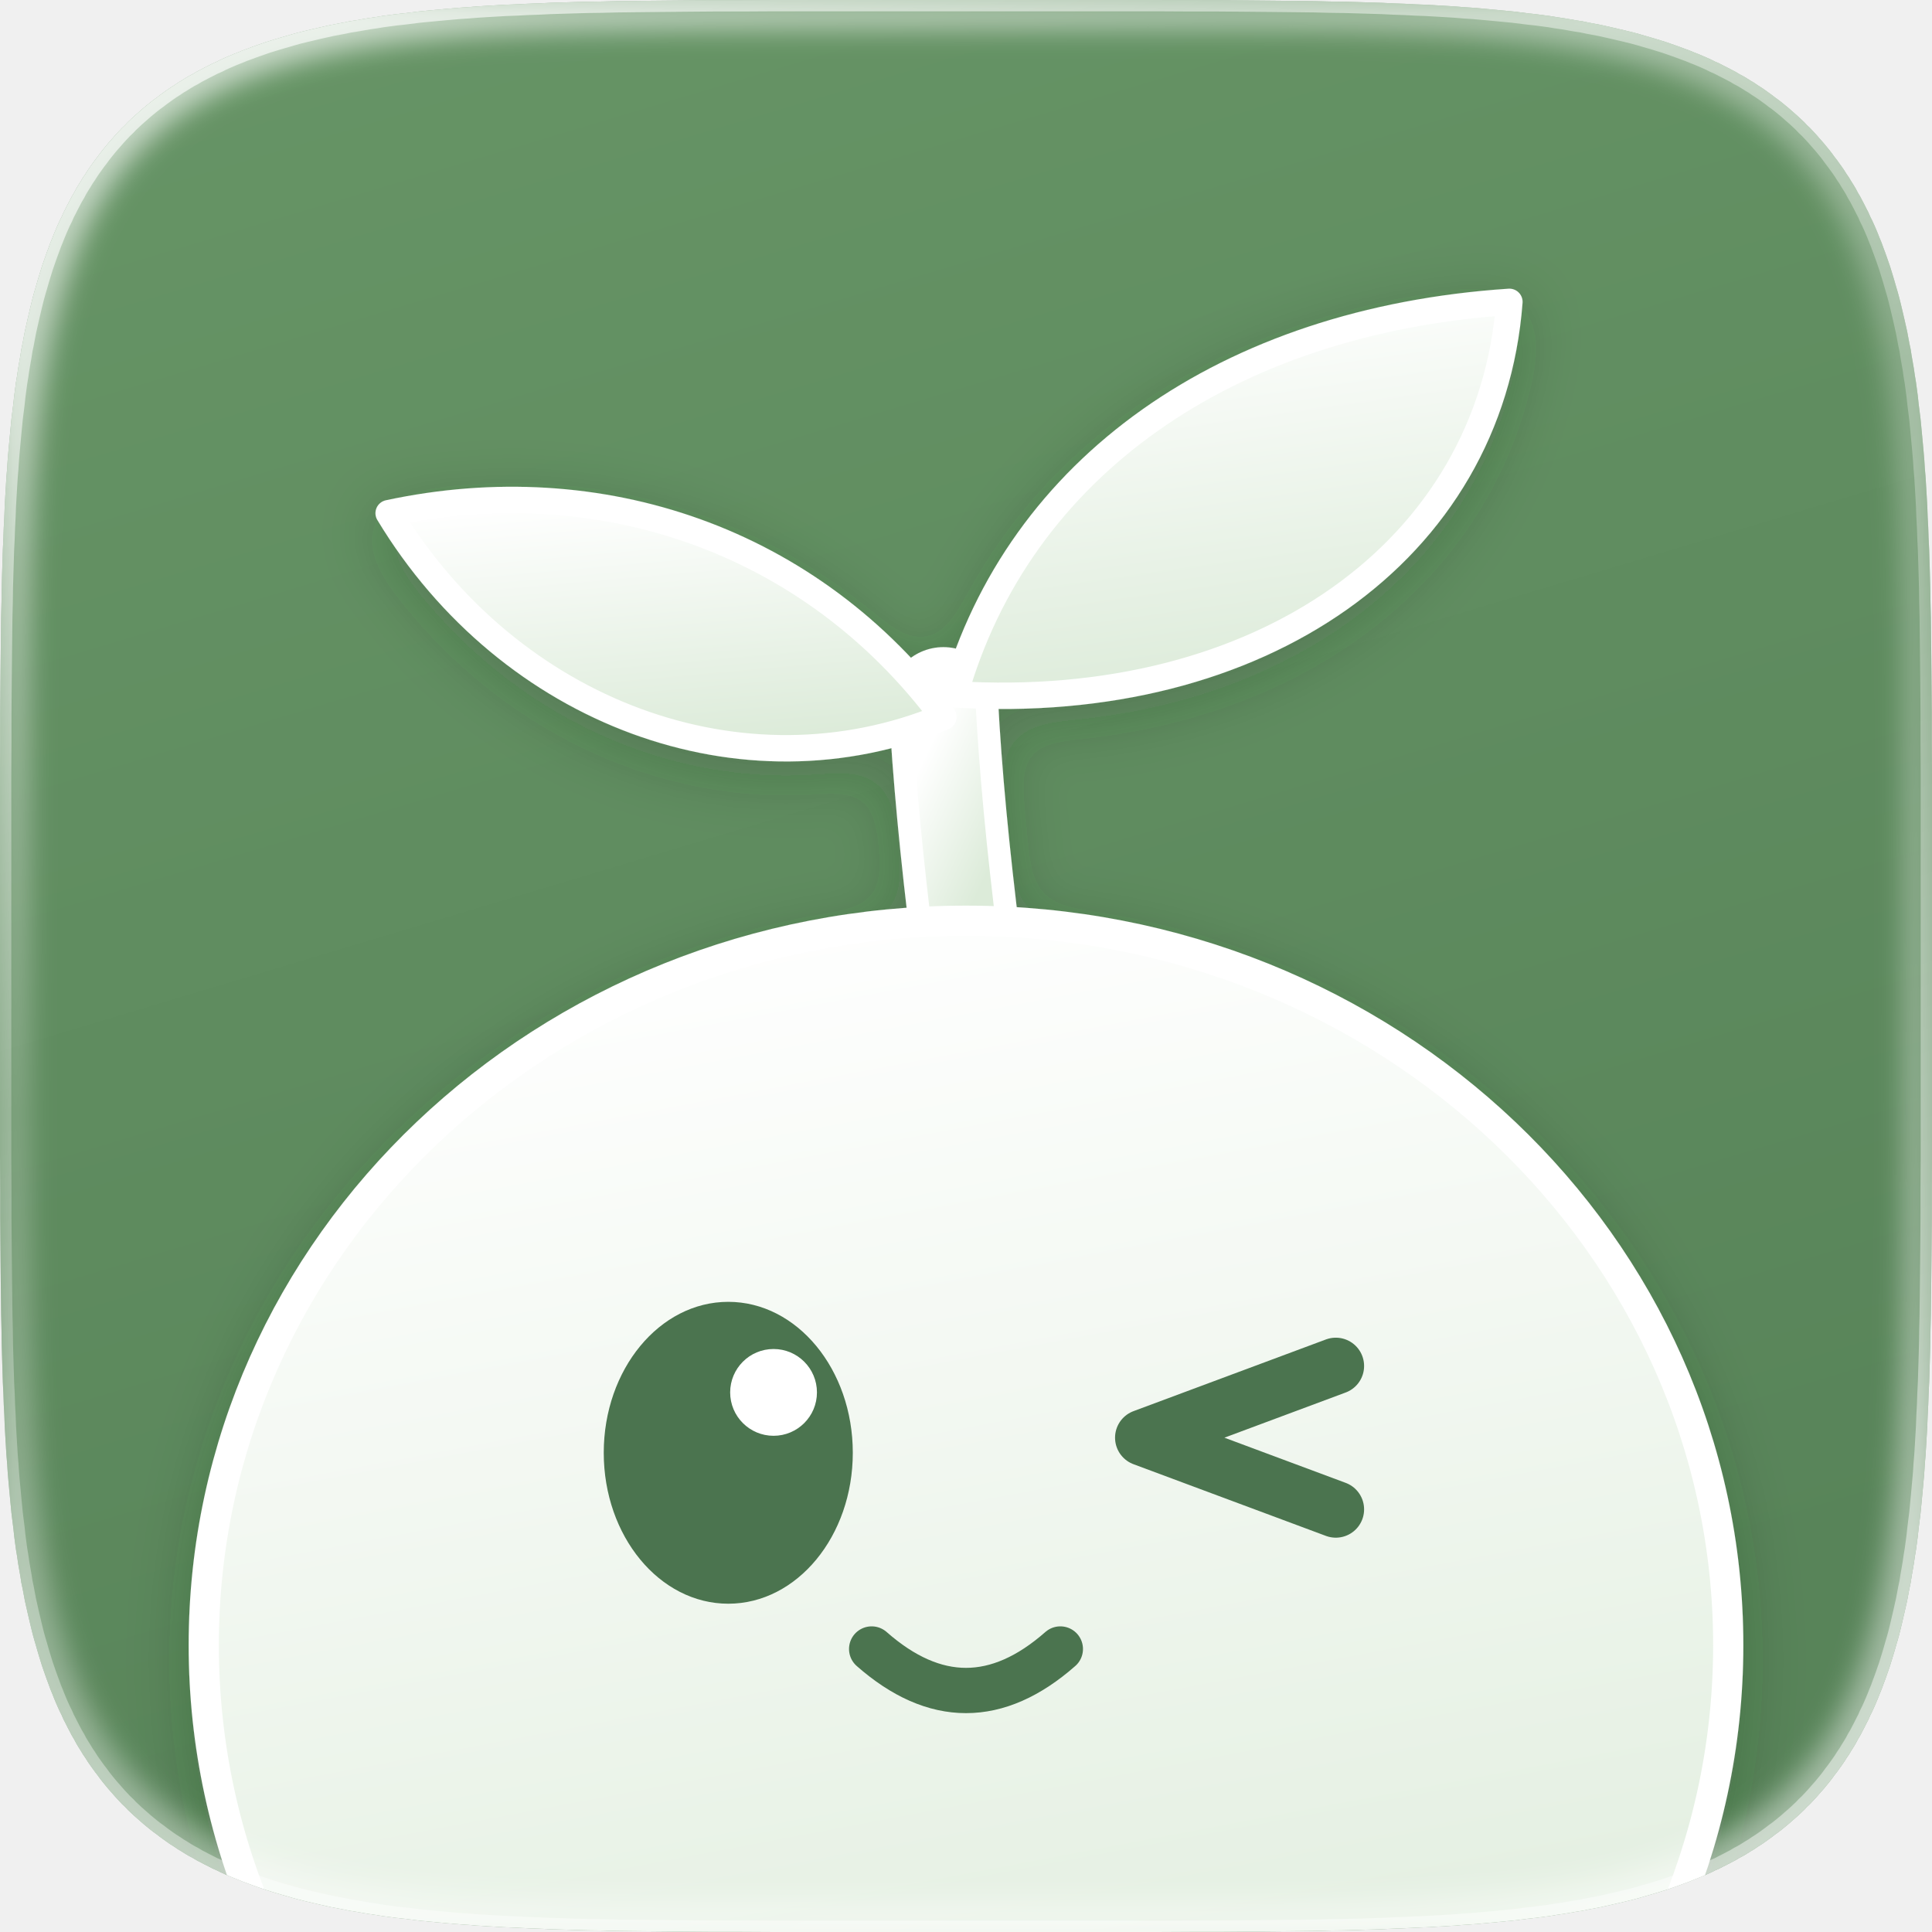
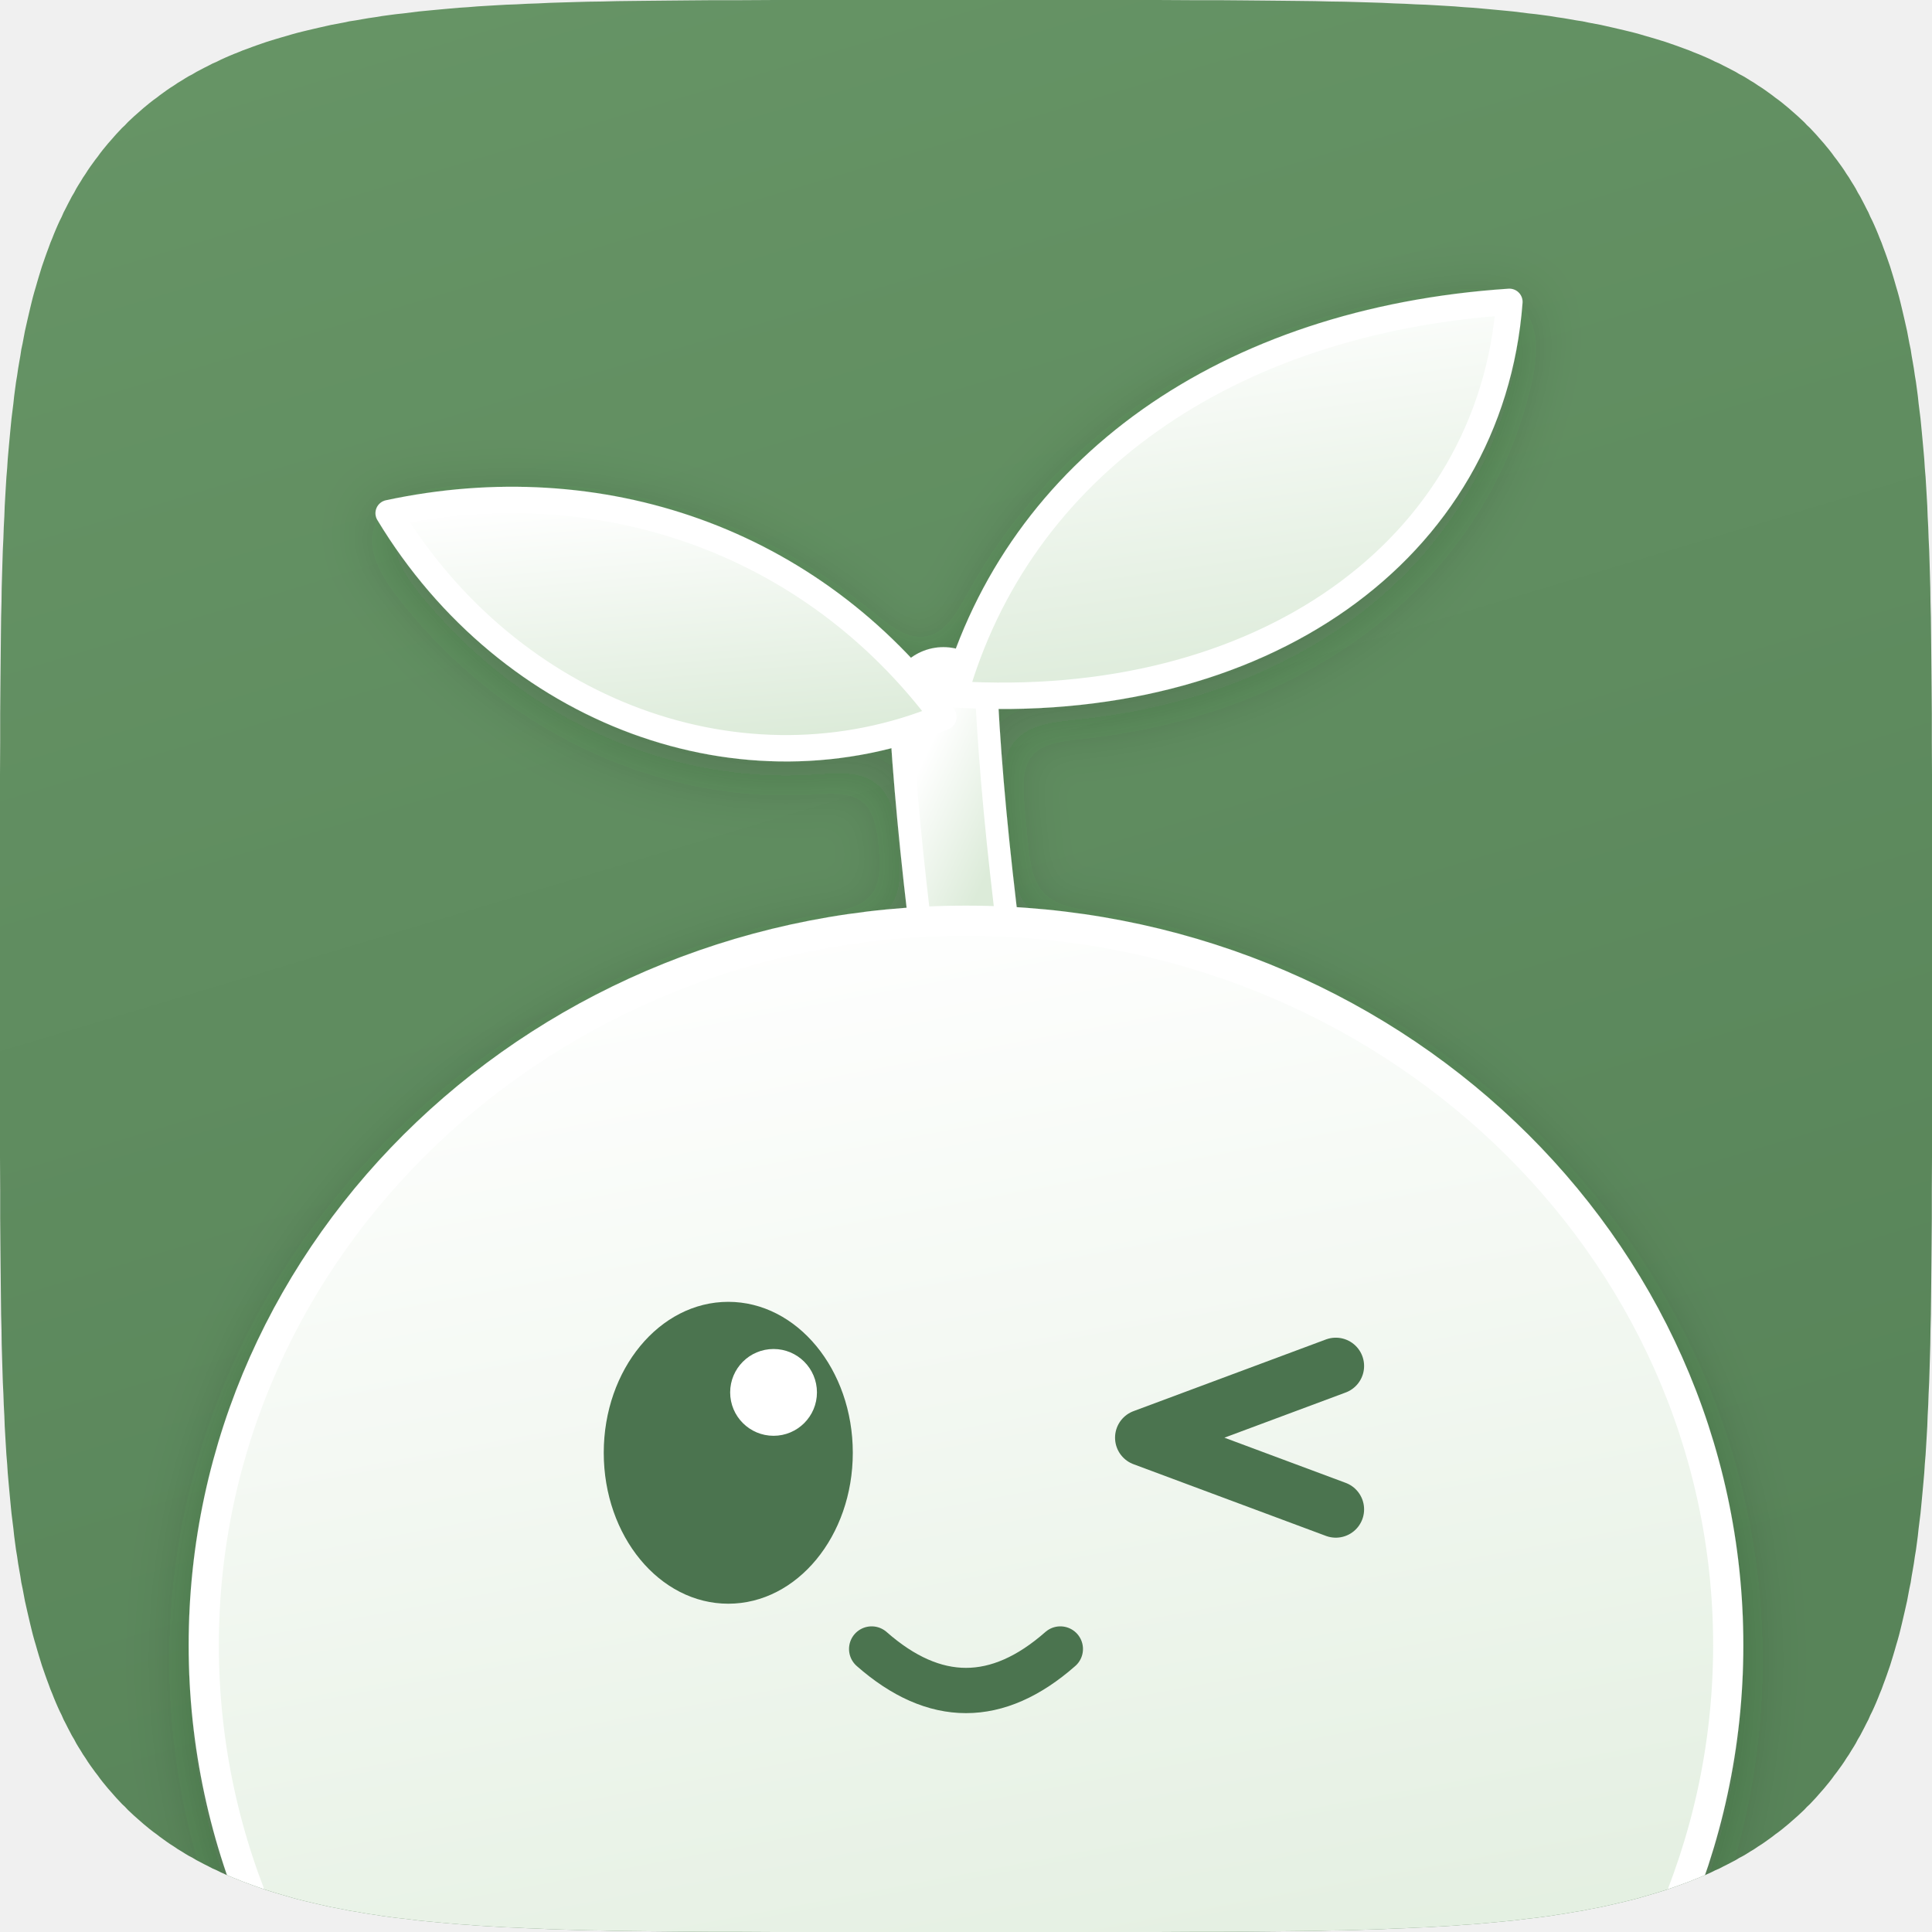
<svg xmlns="http://www.w3.org/2000/svg" viewBox="0 0 1024 1024" width="1024" height="1024">
  <defs>
    <linearGradient id="bg" x1="0" y1="0" x2="0.3" y2="1">
      <stop offset="0" stop-color="#679566" />
      <stop offset="1" stop-color="#588459" />
    </linearGradient>
    <linearGradient id="frost" x1="0.3" y1="0" x2="0.5" y2="1">
      <stop offset="0" stop-color="#ffffff" />
      <stop offset="1" stop-color="#dcebd9" />
    </linearGradient>
-     <linearGradient id="rim" x1="0" y1="0" x2="0.4" y2="1">
-       <stop offset="0" stop-color="#ffffff" stop-opacity="0.7" />
-       <stop offset="0.5" stop-color="#ffffff" stop-opacity="0.25" />
-       <stop offset="1" stop-color="#ffffff" stop-opacity="0.45" />
-     </linearGradient>
    <filter id="lift" x="-20%" y="-20%" width="140%" height="140%">
      <feDropShadow dx="0" dy="8" stdDeviation="16" flood-color="#1f3a24" flood-opacity="0.22" />
-     </filter>
-     <filter id="soft" x="-5%" y="-5%" width="110%" height="110%">
-       <feGaussianBlur stdDeviation="7" />
    </filter>
    <clipPath id="shape">
      <path d="M1024.0,512.0 L1024.0,588.8 L1024.0,613.4 L1023.9,631.2 L1023.9,645.8 L1023.8,658.3 L1023.7,669.3 L1023.6,679.3 L1023.5,688.5 L1023.4,697.0 L1023.2,704.9 L1023.1,712.4 L1022.9,719.5 L1022.7,726.2 L1022.5,732.6 L1022.2,738.8 L1022.0,744.6 L1021.7,750.3 L1021.5,755.8 L1021.2,761.1 L1020.9,766.2 L1020.6,771.1 L1020.2,775.9 L1019.9,780.6 L1019.5,785.2 L1019.1,789.6 L1018.7,793.9 L1018.3,798.1 L1017.9,802.2 L1017.4,806.2 L1016.9,810.2 L1016.5,814.0 L1016.0,817.8 L1015.5,821.5 L1014.9,825.1 L1014.4,828.6 L1013.8,832.1 L1013.2,835.5 L1012.7,838.8 L1012.0,842.1 L1011.4,845.3 L1010.8,848.5 L1010.1,851.6 L1009.4,854.7 L1008.7,857.7 L1008.0,860.7 L1007.3,863.6 L1006.6,866.4 L1005.8,869.3 L1005.0,872.0 L1004.2,874.8 L1003.4,877.5 L1002.6,880.1 L1001.8,882.7 L1000.9,885.3 L1000.0,887.9 L999.1,890.4 L998.2,892.8 L997.3,895.3 L996.3,897.7 L995.4,900.0 L994.4,902.4 L993.4,904.7 L992.4,906.9 L991.3,909.1 L990.3,911.4 L989.2,913.5 L988.1,915.7 L987.0,917.8 L985.9,919.9 L984.7,921.9 L983.6,924.0 L982.4,926.0 L981.2,927.9 L980.0,929.9 L978.7,931.8 L977.5,933.7 L976.2,935.6 L974.9,937.4 L973.6,939.2 L972.2,941.0 L970.9,942.8 L969.5,944.6 L968.1,946.3 L966.7,948.0 L965.2,949.7 L963.8,951.3 L962.3,953.0 L960.8,954.6 L959.3,956.2 L957.7,957.7 L956.2,959.3 L954.6,960.8 L953.0,962.3 L951.3,963.8 L949.7,965.2 L948.0,966.7 L946.3,968.1 L944.6,969.5 L942.8,970.9 L941.0,972.2 L939.2,973.6 L937.4,974.9 L935.6,976.2 L933.7,977.5 L931.8,978.7 L929.9,980.0 L927.9,981.2 L926.0,982.4 L924.0,983.6 L921.9,984.7 L919.9,985.9 L917.8,987.0 L915.7,988.1 L913.5,989.2 L911.4,990.3 L909.1,991.3 L906.9,992.4 L904.7,993.4 L902.4,994.4 L900.0,995.4 L897.7,996.3 L895.3,997.3 L892.8,998.2 L890.4,999.1 L887.9,1000.0 L885.3,1000.9 L882.7,1001.8 L880.1,1002.6 L877.5,1003.4 L874.8,1004.2 L872.0,1005.0 L869.3,1005.8 L866.4,1006.6 L863.6,1007.3 L860.7,1008.0 L857.7,1008.7 L854.7,1009.4 L851.6,1010.1 L848.5,1010.8 L845.3,1011.4 L842.1,1012.0 L838.8,1012.7 L835.5,1013.2 L832.1,1013.8 L828.6,1014.4 L825.1,1014.9 L821.5,1015.5 L817.8,1016.0 L814.0,1016.5 L810.2,1016.9 L806.2,1017.4 L802.2,1017.9 L798.1,1018.3 L793.9,1018.7 L789.6,1019.1 L785.2,1019.5 L780.6,1019.9 L775.9,1020.2 L771.1,1020.6 L766.2,1020.9 L761.1,1021.2 L755.8,1021.5 L750.3,1021.7 L744.6,1022.0 L738.8,1022.2 L732.6,1022.5 L726.2,1022.7 L719.5,1022.9 L712.4,1023.1 L704.9,1023.2 L697.0,1023.4 L688.5,1023.5 L679.3,1023.6 L669.3,1023.7 L658.3,1023.8 L645.8,1023.9 L631.2,1023.9 L613.4,1024.0 L588.8,1024.0 L512.0,1024.0 L435.2,1024.0 L410.6,1024.0 L392.8,1023.9 L378.2,1023.9 L365.7,1023.8 L354.7,1023.7 L344.7,1023.6 L335.5,1023.5 L327.0,1023.4 L319.1,1023.2 L311.6,1023.1 L304.5,1022.9 L297.8,1022.7 L291.4,1022.5 L285.2,1022.2 L279.4,1022.0 L273.7,1021.7 L268.2,1021.5 L262.9,1021.2 L257.8,1020.9 L252.9,1020.6 L248.1,1020.2 L243.4,1019.9 L238.8,1019.5 L234.4,1019.1 L230.1,1018.7 L225.9,1018.3 L221.8,1017.9 L217.8,1017.4 L213.8,1016.9 L210.0,1016.5 L206.2,1016.0 L202.5,1015.5 L198.9,1014.9 L195.4,1014.4 L191.9,1013.8 L188.5,1013.2 L185.2,1012.7 L181.9,1012.0 L178.7,1011.4 L175.5,1010.8 L172.4,1010.1 L169.3,1009.4 L166.3,1008.7 L163.3,1008.0 L160.4,1007.3 L157.6,1006.6 L154.7,1005.8 L152.0,1005.0 L149.2,1004.2 L146.5,1003.4 L143.9,1002.6 L141.3,1001.8 L138.7,1000.9 L136.1,1000.0 L133.6,999.1 L131.2,998.2 L128.7,997.3 L126.3,996.3 L124.0,995.4 L121.6,994.4 L119.3,993.4 L117.1,992.4 L114.9,991.3 L112.6,990.3 L110.5,989.2 L108.3,988.1 L106.2,987.0 L104.1,985.9 L102.1,984.7 L100.0,983.6 L98.0,982.4 L96.1,981.2 L94.1,980.0 L92.2,978.7 L90.3,977.5 L88.4,976.2 L86.6,974.9 L84.8,973.6 L83.0,972.2 L81.2,970.9 L79.4,969.5 L77.7,968.1 L76.0,966.7 L74.3,965.2 L72.7,963.8 L71.0,962.3 L69.4,960.8 L67.8,959.3 L66.3,957.7 L64.7,956.2 L63.2,954.6 L61.7,953.0 L60.2,951.3 L58.8,949.7 L57.3,948.0 L55.9,946.3 L54.5,944.6 L53.1,942.8 L51.8,941.0 L50.4,939.2 L49.1,937.4 L47.8,935.6 L46.5,933.7 L45.3,931.8 L44.0,929.9 L42.8,927.9 L41.6,926.0 L40.4,924.0 L39.3,921.9 L38.1,919.9 L37.0,917.8 L35.9,915.7 L34.8,913.5 L33.7,911.4 L32.7,909.1 L31.6,906.9 L30.6,904.7 L29.6,902.4 L28.6,900.0 L27.7,897.7 L26.7,895.3 L25.8,892.8 L24.9,890.4 L24.0,887.9 L23.1,885.3 L22.2,882.7 L21.4,880.1 L20.6,877.5 L19.8,874.8 L19.0,872.0 L18.2,869.3 L17.4,866.4 L16.7,863.6 L16.0,860.7 L15.3,857.7 L14.6,854.7 L13.9,851.6 L13.2,848.5 L12.6,845.3 L12.0,842.1 L11.3,838.8 L10.8,835.5 L10.2,832.1 L9.6,828.6 L9.1,825.1 L8.5,821.5 L8.0,817.8 L7.5,814.0 L7.1,810.2 L6.6,806.2 L6.1,802.2 L5.7,798.1 L5.3,793.9 L4.9,789.6 L4.5,785.2 L4.1,780.6 L3.8,775.9 L3.4,771.1 L3.1,766.2 L2.8,761.1 L2.5,755.8 L2.3,750.3 L2.0,744.6 L1.8,738.8 L1.5,732.6 L1.3,726.2 L1.1,719.5 L0.9,712.4 L0.8,704.9 L0.6,697.0 L0.5,688.5 L0.4,679.3 L0.3,669.3 L0.2,658.3 L0.1,645.8 L0.1,631.2 L0.0,613.4 L0.0,588.8 L0.0,512.0 L0.0,435.2 L0.0,410.6 L0.1,392.8 L0.1,378.2 L0.2,365.7 L0.3,354.7 L0.4,344.7 L0.5,335.5 L0.6,327.0 L0.8,319.1 L0.9,311.6 L1.1,304.5 L1.3,297.8 L1.5,291.4 L1.8,285.2 L2.0,279.4 L2.3,273.7 L2.5,268.2 L2.8,262.9 L3.1,257.8 L3.4,252.9 L3.8,248.1 L4.1,243.4 L4.5,238.8 L4.9,234.4 L5.3,230.1 L5.7,225.9 L6.1,221.8 L6.6,217.8 L7.1,213.8 L7.5,210.0 L8.0,206.2 L8.5,202.5 L9.1,198.9 L9.6,195.4 L10.2,191.9 L10.8,188.5 L11.3,185.2 L12.0,181.9 L12.6,178.7 L13.2,175.5 L13.9,172.4 L14.6,169.3 L15.3,166.3 L16.0,163.3 L16.7,160.4 L17.4,157.6 L18.2,154.7 L19.0,152.0 L19.8,149.2 L20.6,146.5 L21.4,143.9 L22.2,141.3 L23.1,138.7 L24.0,136.1 L24.9,133.6 L25.8,131.2 L26.7,128.7 L27.7,126.3 L28.6,124.0 L29.6,121.6 L30.6,119.3 L31.6,117.1 L32.7,114.9 L33.7,112.6 L34.8,110.5 L35.9,108.3 L37.0,106.2 L38.1,104.1 L39.3,102.1 L40.4,100.0 L41.6,98.0 L42.8,96.1 L44.0,94.1 L45.3,92.2 L46.5,90.3 L47.8,88.4 L49.1,86.6 L50.4,84.8 L51.8,83.0 L53.1,81.2 L54.5,79.4 L55.9,77.7 L57.3,76.0 L58.8,74.3 L60.2,72.7 L61.7,71.0 L63.2,69.4 L64.7,67.8 L66.3,66.3 L67.8,64.7 L69.4,63.2 L71.0,61.7 L72.7,60.2 L74.3,58.8 L76.0,57.3 L77.7,55.9 L79.4,54.5 L81.2,53.1 L83.0,51.8 L84.8,50.4 L86.6,49.1 L88.4,47.8 L90.3,46.5 L92.2,45.3 L94.1,44.0 L96.1,42.8 L98.0,41.6 L100.0,40.4 L102.1,39.3 L104.1,38.1 L106.2,37.0 L108.3,35.9 L110.5,34.8 L112.6,33.7 L114.9,32.7 L117.1,31.6 L119.3,30.6 L121.6,29.6 L124.0,28.6 L126.3,27.7 L128.7,26.7 L131.2,25.8 L133.6,24.9 L136.1,24.0 L138.7,23.1 L141.3,22.2 L143.9,21.4 L146.5,20.6 L149.2,19.8 L152.0,19.0 L154.7,18.2 L157.6,17.4 L160.4,16.7 L163.3,16.0 L166.3,15.3 L169.3,14.6 L172.4,13.9 L175.5,13.2 L178.7,12.6 L181.9,12.0 L185.2,11.3 L188.5,10.8 L191.9,10.2 L195.4,9.6 L198.9,9.1 L202.5,8.5 L206.2,8.0 L210.0,7.5 L213.8,7.1 L217.8,6.6 L221.8,6.1 L225.9,5.7 L230.1,5.3 L234.4,4.9 L238.8,4.5 L243.4,4.1 L248.1,3.8 L252.9,3.4 L257.8,3.1 L262.9,2.8 L268.2,2.5 L273.7,2.3 L279.4,2.0 L285.2,1.8 L291.4,1.5 L297.8,1.3 L304.5,1.1 L311.6,0.9 L319.1,0.8 L327.0,0.6 L335.5,0.5 L344.7,0.4 L354.7,0.3 L365.7,0.2 L378.2,0.1 L392.8,0.1 L410.6,0.0 L435.2,0.0 L512.0,0.0 L588.8,0.0 L613.4,0.0 L631.2,0.1 L645.8,0.1 L658.3,0.2 L669.3,0.3 L679.3,0.4 L688.5,0.5 L697.0,0.6 L704.9,0.8 L712.4,0.9 L719.5,1.1 L726.2,1.3 L732.6,1.5 L738.8,1.8 L744.6,2.0 L750.3,2.3 L755.8,2.5 L761.1,2.8 L766.2,3.1 L771.1,3.4 L775.9,3.8 L780.6,4.1 L785.2,4.5 L789.6,4.9 L793.9,5.3 L798.1,5.7 L802.2,6.1 L806.2,6.6 L810.2,7.1 L814.0,7.5 L817.8,8.0 L821.5,8.5 L825.1,9.1 L828.6,9.6 L832.1,10.2 L835.5,10.8 L838.8,11.3 L842.1,12.0 L845.3,12.6 L848.5,13.2 L851.6,13.9 L854.7,14.6 L857.7,15.3 L860.7,16.0 L863.6,16.7 L866.4,17.4 L869.3,18.2 L872.0,19.0 L874.8,19.8 L877.5,20.6 L880.1,21.4 L882.7,22.2 L885.3,23.1 L887.9,24.0 L890.4,24.9 L892.8,25.8 L895.3,26.7 L897.7,27.7 L900.0,28.6 L902.4,29.6 L904.7,30.6 L906.9,31.6 L909.1,32.7 L911.4,33.7 L913.5,34.8 L915.7,35.9 L917.8,37.0 L919.9,38.1 L921.9,39.3 L924.0,40.4 L926.0,41.6 L927.9,42.8 L929.9,44.0 L931.8,45.3 L933.7,46.5 L935.6,47.8 L937.4,49.1 L939.2,50.4 L941.0,51.8 L942.8,53.1 L944.6,54.5 L946.3,55.9 L948.0,57.3 L949.7,58.8 L951.3,60.2 L953.0,61.7 L954.6,63.2 L956.2,64.7 L957.7,66.3 L959.3,67.8 L960.8,69.4 L962.3,71.0 L963.8,72.7 L965.2,74.3 L966.7,76.0 L968.1,77.7 L969.5,79.4 L970.9,81.2 L972.2,83.0 L973.6,84.8 L974.9,86.6 L976.2,88.4 L977.5,90.3 L978.7,92.2 L980.0,94.1 L981.2,96.1 L982.4,98.0 L983.6,100.0 L984.7,102.1 L985.9,104.1 L987.0,106.2 L988.1,108.3 L989.2,110.5 L990.3,112.6 L991.3,114.9 L992.4,117.1 L993.4,119.3 L994.4,121.6 L995.4,124.0 L996.3,126.3 L997.3,128.7 L998.2,131.2 L999.1,133.6 L1000.0,136.1 L1000.9,138.7 L1001.8,141.3 L1002.6,143.9 L1003.4,146.5 L1004.2,149.2 L1005.0,152.0 L1005.8,154.7 L1006.6,157.6 L1007.3,160.4 L1008.0,163.3 L1008.7,166.3 L1009.4,169.3 L1010.1,172.4 L1010.8,175.5 L1011.4,178.7 L1012.0,181.9 L1012.7,185.2 L1013.2,188.5 L1013.8,191.9 L1014.4,195.4 L1014.9,198.9 L1015.5,202.5 L1016.0,206.2 L1016.5,210.0 L1016.9,213.8 L1017.4,217.8 L1017.9,221.8 L1018.3,225.9 L1018.7,230.1 L1019.1,234.4 L1019.5,238.8 L1019.9,243.4 L1020.2,248.1 L1020.6,252.9 L1020.9,257.8 L1021.2,262.9 L1021.5,268.2 L1021.7,273.7 L1022.0,279.4 L1022.2,285.2 L1022.5,291.4 L1022.7,297.8 L1022.9,304.5 L1023.1,311.6 L1023.2,319.1 L1023.4,327.0 L1023.5,335.5 L1023.6,344.7 L1023.7,354.7 L1023.8,365.7 L1023.9,378.2 L1023.9,392.8 L1024.0,410.6 L1024.0,435.2 Z" />
    </clipPath>
  </defs>
  <g clip-path="url(#shape)">
    <rect width="1024" height="1024" fill="url(#bg)" />
    <g filter="url(#lift)">
      <path d="M512 500 C506 452 502 410 500 372" stroke="#ffffff" stroke-width="58" stroke-linecap="round" fill="none" />
      <path d="M512 500 C506 452 502 410 500 372" stroke="url(#frost)" stroke-width="34" stroke-linecap="round" fill="none" />
      <path d="M500 380 C430 286 318 248 206 272 C270 378 394 424 500 380Z" fill="url(#frost)" stroke="#ffffff" stroke-width="14" stroke-linejoin="round" />
      <path d="M506 368 C540 248 650 170 800 160 C790 292 668 378 506 368Z" fill="url(#frost)" stroke="#ffffff" stroke-width="14" stroke-linejoin="round" />
      <ellipse cx="512" cy="872" rx="404" ry="384" fill="url(#frost)" stroke="#ffffff" stroke-width="16" />
    </g>
    <ellipse cx="386" cy="770" rx="66" ry="80" fill="#4b744f" />
    <circle cx="410" cy="738" r="23" fill="#ffffff" />
    <path d="M708 724 L606 762 L708 800" stroke="#4b744f" stroke-width="30" stroke-linecap="round" stroke-linejoin="round" fill="none" />
    <path d="M462 874 Q512 918 562 874" stroke="#4b744f" stroke-width="24" stroke-linecap="round" fill="none" />
-     <path d="M1024.0,512.0 L1024.0,588.8 L1024.0,613.4 L1023.9,631.2 L1023.9,645.8 L1023.8,658.3 L1023.7,669.3 L1023.6,679.3 L1023.5,688.5 L1023.4,697.0 L1023.2,704.9 L1023.1,712.4 L1022.9,719.5 L1022.7,726.2 L1022.5,732.6 L1022.2,738.8 L1022.0,744.6 L1021.7,750.3 L1021.5,755.8 L1021.2,761.1 L1020.9,766.2 L1020.6,771.1 L1020.2,775.9 L1019.9,780.6 L1019.5,785.2 L1019.1,789.6 L1018.7,793.9 L1018.3,798.1 L1017.9,802.2 L1017.4,806.2 L1016.9,810.2 L1016.5,814.0 L1016.0,817.8 L1015.5,821.5 L1014.9,825.1 L1014.4,828.6 L1013.8,832.1 L1013.2,835.5 L1012.7,838.8 L1012.0,842.1 L1011.4,845.3 L1010.8,848.5 L1010.1,851.6 L1009.4,854.7 L1008.7,857.7 L1008.0,860.7 L1007.3,863.6 L1006.6,866.4 L1005.8,869.3 L1005.0,872.0 L1004.2,874.8 L1003.4,877.5 L1002.6,880.1 L1001.8,882.7 L1000.9,885.3 L1000.0,887.9 L999.1,890.4 L998.2,892.8 L997.3,895.3 L996.3,897.7 L995.4,900.0 L994.4,902.4 L993.4,904.7 L992.4,906.9 L991.3,909.1 L990.3,911.4 L989.2,913.5 L988.1,915.7 L987.0,917.8 L985.9,919.9 L984.7,921.9 L983.6,924.0 L982.4,926.0 L981.2,927.9 L980.0,929.9 L978.7,931.8 L977.5,933.7 L976.2,935.6 L974.9,937.4 L973.6,939.2 L972.2,941.0 L970.9,942.8 L969.5,944.6 L968.1,946.3 L966.7,948.0 L965.2,949.7 L963.8,951.3 L962.3,953.0 L960.8,954.6 L959.3,956.2 L957.7,957.7 L956.2,959.3 L954.6,960.8 L953.0,962.3 L951.3,963.8 L949.7,965.2 L948.0,966.7 L946.3,968.1 L944.6,969.5 L942.8,970.9 L941.0,972.2 L939.2,973.6 L937.4,974.9 L935.6,976.2 L933.7,977.5 L931.8,978.7 L929.9,980.0 L927.9,981.2 L926.0,982.4 L924.0,983.6 L921.9,984.7 L919.9,985.9 L917.8,987.0 L915.7,988.1 L913.5,989.2 L911.4,990.3 L909.1,991.3 L906.9,992.4 L904.7,993.4 L902.4,994.4 L900.0,995.4 L897.7,996.3 L895.3,997.3 L892.8,998.2 L890.4,999.1 L887.9,1000.0 L885.3,1000.9 L882.7,1001.8 L880.1,1002.6 L877.5,1003.4 L874.8,1004.2 L872.0,1005.0 L869.3,1005.8 L866.4,1006.6 L863.6,1007.3 L860.7,1008.0 L857.7,1008.7 L854.7,1009.4 L851.6,1010.1 L848.5,1010.8 L845.3,1011.4 L842.1,1012.0 L838.8,1012.7 L835.5,1013.2 L832.1,1013.8 L828.6,1014.4 L825.1,1014.9 L821.5,1015.5 L817.8,1016.0 L814.0,1016.5 L810.2,1016.9 L806.2,1017.4 L802.2,1017.9 L798.1,1018.3 L793.9,1018.7 L789.6,1019.1 L785.2,1019.5 L780.6,1019.9 L775.9,1020.2 L771.1,1020.6 L766.2,1020.9 L761.1,1021.2 L755.8,1021.5 L750.3,1021.7 L744.6,1022.0 L738.8,1022.2 L732.6,1022.5 L726.2,1022.7 L719.5,1022.9 L712.4,1023.1 L704.9,1023.2 L697.0,1023.4 L688.5,1023.5 L679.3,1023.6 L669.3,1023.7 L658.3,1023.8 L645.8,1023.9 L631.2,1023.9 L613.4,1024.0 L588.8,1024.0 L512.0,1024.0 L435.2,1024.0 L410.6,1024.0 L392.8,1023.9 L378.2,1023.9 L365.7,1023.8 L354.7,1023.7 L344.7,1023.6 L335.5,1023.5 L327.0,1023.4 L319.1,1023.2 L311.6,1023.1 L304.5,1022.9 L297.8,1022.7 L291.4,1022.5 L285.2,1022.2 L279.4,1022.0 L273.7,1021.7 L268.2,1021.5 L262.9,1021.2 L257.8,1020.9 L252.9,1020.6 L248.1,1020.2 L243.4,1019.9 L238.8,1019.5 L234.4,1019.1 L230.1,1018.7 L225.9,1018.3 L221.8,1017.9 L217.8,1017.4 L213.8,1016.9 L210.0,1016.5 L206.2,1016.0 L202.5,1015.5 L198.9,1014.9 L195.4,1014.4 L191.9,1013.8 L188.5,1013.2 L185.2,1012.7 L181.9,1012.0 L178.7,1011.4 L175.5,1010.8 L172.4,1010.1 L169.3,1009.4 L166.3,1008.7 L163.3,1008.0 L160.4,1007.3 L157.6,1006.6 L154.7,1005.8 L152.0,1005.0 L149.2,1004.2 L146.5,1003.4 L143.9,1002.6 L141.3,1001.8 L138.7,1000.9 L136.1,1000.0 L133.6,999.1 L131.2,998.2 L128.7,997.3 L126.3,996.3 L124.0,995.4 L121.6,994.4 L119.3,993.4 L117.1,992.4 L114.9,991.3 L112.6,990.3 L110.5,989.2 L108.3,988.1 L106.2,987.0 L104.1,985.9 L102.1,984.7 L100.0,983.6 L98.0,982.4 L96.1,981.2 L94.1,980.0 L92.2,978.7 L90.3,977.5 L88.4,976.2 L86.6,974.9 L84.8,973.6 L83.0,972.2 L81.2,970.9 L79.4,969.5 L77.7,968.1 L76.0,966.7 L74.3,965.2 L72.7,963.8 L71.0,962.3 L69.4,960.8 L67.8,959.3 L66.3,957.7 L64.7,956.2 L63.2,954.6 L61.7,953.0 L60.2,951.3 L58.8,949.7 L57.3,948.0 L55.9,946.3 L54.5,944.6 L53.1,942.8 L51.8,941.0 L50.4,939.2 L49.1,937.4 L47.8,935.6 L46.5,933.7 L45.3,931.8 L44.0,929.9 L42.8,927.9 L41.6,926.0 L40.4,924.0 L39.3,921.9 L38.1,919.9 L37.0,917.8 L35.9,915.7 L34.8,913.5 L33.7,911.4 L32.7,909.1 L31.6,906.9 L30.6,904.7 L29.6,902.4 L28.6,900.0 L27.7,897.7 L26.7,895.3 L25.8,892.8 L24.9,890.4 L24.0,887.9 L23.1,885.3 L22.2,882.7 L21.4,880.1 L20.6,877.5 L19.8,874.8 L19.0,872.0 L18.2,869.3 L17.4,866.4 L16.7,863.6 L16.0,860.7 L15.3,857.7 L14.6,854.7 L13.9,851.6 L13.2,848.5 L12.6,845.3 L12.0,842.1 L11.3,838.8 L10.8,835.5 L10.2,832.1 L9.6,828.6 L9.1,825.1 L8.5,821.5 L8.0,817.8 L7.5,814.0 L7.1,810.2 L6.6,806.2 L6.1,802.2 L5.7,798.1 L5.3,793.9 L4.9,789.6 L4.5,785.2 L4.1,780.6 L3.8,775.9 L3.4,771.1 L3.1,766.2 L2.8,761.1 L2.5,755.8 L2.3,750.3 L2.0,744.6 L1.8,738.8 L1.5,732.6 L1.3,726.2 L1.1,719.5 L0.9,712.4 L0.8,704.9 L0.6,697.0 L0.5,688.5 L0.4,679.3 L0.3,669.3 L0.2,658.3 L0.1,645.8 L0.1,631.2 L0.0,613.4 L0.0,588.8 L0.0,512.0 L0.0,435.2 L0.0,410.6 L0.1,392.8 L0.1,378.2 L0.2,365.7 L0.3,354.7 L0.4,344.7 L0.5,335.5 L0.6,327.0 L0.8,319.1 L0.9,311.6 L1.1,304.5 L1.3,297.8 L1.5,291.4 L1.8,285.2 L2.0,279.4 L2.3,273.7 L2.5,268.2 L2.8,262.9 L3.1,257.8 L3.4,252.9 L3.8,248.1 L4.1,243.4 L4.5,238.8 L4.9,234.4 L5.3,230.1 L5.7,225.9 L6.1,221.8 L6.6,217.8 L7.1,213.8 L7.5,210.0 L8.0,206.2 L8.5,202.5 L9.1,198.9 L9.6,195.4 L10.2,191.9 L10.8,188.5 L11.3,185.2 L12.0,181.9 L12.6,178.7 L13.2,175.5 L13.9,172.4 L14.6,169.3 L15.3,166.3 L16.0,163.3 L16.7,160.4 L17.4,157.6 L18.2,154.7 L19.0,152.0 L19.8,149.2 L20.6,146.5 L21.4,143.9 L22.2,141.3 L23.1,138.7 L24.0,136.1 L24.9,133.6 L25.8,131.2 L26.7,128.7 L27.7,126.3 L28.6,124.0 L29.6,121.6 L30.6,119.3 L31.6,117.1 L32.7,114.9 L33.7,112.6 L34.8,110.5 L35.9,108.3 L37.0,106.2 L38.1,104.1 L39.3,102.1 L40.4,100.0 L41.6,98.0 L42.8,96.1 L44.0,94.1 L45.3,92.2 L46.5,90.3 L47.8,88.4 L49.1,86.6 L50.4,84.8 L51.8,83.0 L53.1,81.2 L54.5,79.4 L55.9,77.7 L57.3,76.0 L58.8,74.3 L60.2,72.7 L61.7,71.0 L63.2,69.4 L64.7,67.8 L66.3,66.3 L67.8,64.7 L69.4,63.2 L71.0,61.7 L72.7,60.2 L74.3,58.8 L76.0,57.3 L77.7,55.9 L79.4,54.5 L81.2,53.1 L83.0,51.8 L84.8,50.4 L86.6,49.1 L88.4,47.8 L90.3,46.5 L92.2,45.3 L94.1,44.0 L96.1,42.8 L98.0,41.6 L100.0,40.4 L102.1,39.3 L104.1,38.1 L106.2,37.0 L108.3,35.9 L110.5,34.8 L112.6,33.7 L114.9,32.7 L117.1,31.6 L119.3,30.6 L121.6,29.6 L124.0,28.6 L126.3,27.7 L128.7,26.7 L131.2,25.8 L133.6,24.9 L136.1,24.0 L138.7,23.1 L141.3,22.2 L143.9,21.4 L146.5,20.6 L149.2,19.8 L152.0,19.0 L154.7,18.2 L157.6,17.4 L160.4,16.7 L163.3,16.0 L166.3,15.3 L169.3,14.6 L172.4,13.9 L175.5,13.2 L178.7,12.6 L181.9,12.0 L185.2,11.3 L188.5,10.8 L191.9,10.2 L195.4,9.6 L198.9,9.1 L202.5,8.5 L206.2,8.0 L210.0,7.5 L213.8,7.1 L217.8,6.6 L221.8,6.1 L225.9,5.7 L230.1,5.3 L234.4,4.9 L238.8,4.5 L243.4,4.1 L248.1,3.8 L252.9,3.4 L257.8,3.1 L262.9,2.8 L268.2,2.5 L273.7,2.3 L279.4,2.0 L285.2,1.8 L291.4,1.5 L297.8,1.3 L304.5,1.1 L311.6,0.9 L319.1,0.8 L327.0,0.6 L335.5,0.5 L344.7,0.4 L354.7,0.3 L365.7,0.2 L378.2,0.1 L392.8,0.1 L410.6,0.0 L435.2,0.0 L512.0,0.0 L588.8,0.0 L613.4,0.0 L631.2,0.1 L645.8,0.1 L658.3,0.2 L669.3,0.3 L679.3,0.4 L688.5,0.5 L697.0,0.6 L704.9,0.8 L712.4,0.9 L719.5,1.1 L726.2,1.3 L732.6,1.5 L738.8,1.8 L744.6,2.0 L750.3,2.3 L755.8,2.5 L761.1,2.8 L766.2,3.1 L771.1,3.4 L775.9,3.8 L780.6,4.1 L785.2,4.5 L789.6,4.9 L793.9,5.3 L798.1,5.7 L802.2,6.1 L806.2,6.6 L810.2,7.1 L814.0,7.5 L817.8,8.0 L821.5,8.5 L825.1,9.1 L828.6,9.6 L832.1,10.2 L835.5,10.8 L838.8,11.3 L842.1,12.0 L845.3,12.6 L848.5,13.2 L851.6,13.9 L854.7,14.6 L857.7,15.3 L860.7,16.0 L863.6,16.7 L866.4,17.4 L869.3,18.2 L872.0,19.0 L874.8,19.8 L877.5,20.6 L880.1,21.4 L882.7,22.2 L885.3,23.1 L887.9,24.0 L890.4,24.9 L892.8,25.8 L895.3,26.7 L897.7,27.7 L900.0,28.6 L902.4,29.6 L904.7,30.6 L906.9,31.6 L909.1,32.7 L911.4,33.7 L913.5,34.8 L915.7,35.9 L917.8,37.0 L919.9,38.1 L921.9,39.3 L924.0,40.4 L926.0,41.6 L927.9,42.8 L929.9,44.0 L931.8,45.3 L933.7,46.5 L935.6,47.8 L937.4,49.1 L939.2,50.4 L941.0,51.8 L942.8,53.1 L944.6,54.5 L946.3,55.9 L948.0,57.3 L949.7,58.8 L951.3,60.2 L953.0,61.7 L954.6,63.2 L956.2,64.7 L957.7,66.3 L959.3,67.8 L960.8,69.4 L962.3,71.0 L963.8,72.7 L965.2,74.3 L966.7,76.0 L968.1,77.7 L969.5,79.4 L970.9,81.2 L972.2,83.0 L973.6,84.8 L974.9,86.6 L976.2,88.4 L977.5,90.3 L978.7,92.2 L980.0,94.1 L981.2,96.1 L982.4,98.0 L983.6,100.0 L984.7,102.1 L985.9,104.1 L987.0,106.2 L988.1,108.3 L989.2,110.5 L990.3,112.6 L991.3,114.9 L992.4,117.1 L993.4,119.3 L994.4,121.6 L995.4,124.0 L996.3,126.3 L997.3,128.7 L998.2,131.2 L999.1,133.6 L1000.0,136.1 L1000.9,138.7 L1001.8,141.3 L1002.6,143.9 L1003.4,146.5 L1004.2,149.2 L1005.0,152.0 L1005.8,154.7 L1006.6,157.6 L1007.3,160.4 L1008.0,163.3 L1008.7,166.3 L1009.4,169.3 L1010.1,172.4 L1010.8,175.5 L1011.4,178.7 L1012.0,181.9 L1012.7,185.2 L1013.2,188.5 L1013.8,191.9 L1014.4,195.4 L1014.9,198.9 L1015.5,202.5 L1016.0,206.2 L1016.5,210.0 L1016.9,213.8 L1017.4,217.8 L1017.9,221.8 L1018.3,225.9 L1018.7,230.1 L1019.1,234.4 L1019.5,238.8 L1019.9,243.4 L1020.2,248.1 L1020.6,252.9 L1020.9,257.8 L1021.2,262.9 L1021.5,268.2 L1021.7,273.7 L1022.0,279.4 L1022.2,285.2 L1022.5,291.4 L1022.7,297.8 L1022.9,304.5 L1023.1,311.6 L1023.2,319.1 L1023.4,327.0 L1023.5,335.5 L1023.6,344.7 L1023.7,354.7 L1023.8,365.7 L1023.9,378.2 L1023.9,392.8 L1024.0,410.6 L1024.0,435.2 Z" fill="none" stroke="url(#rim)" stroke-width="30" filter="url(#soft)" />
-     <path d="M1024.0,512.0 L1024.0,588.8 L1024.0,613.4 L1023.9,631.2 L1023.9,645.8 L1023.8,658.3 L1023.7,669.3 L1023.6,679.3 L1023.5,688.5 L1023.4,697.0 L1023.2,704.9 L1023.1,712.4 L1022.9,719.5 L1022.7,726.2 L1022.5,732.6 L1022.2,738.8 L1022.0,744.6 L1021.7,750.3 L1021.5,755.8 L1021.2,761.1 L1020.9,766.2 L1020.6,771.1 L1020.2,775.9 L1019.9,780.6 L1019.5,785.2 L1019.1,789.6 L1018.7,793.9 L1018.3,798.1 L1017.9,802.2 L1017.4,806.2 L1016.9,810.2 L1016.5,814.0 L1016.0,817.8 L1015.5,821.5 L1014.9,825.1 L1014.4,828.6 L1013.8,832.1 L1013.2,835.5 L1012.7,838.8 L1012.0,842.1 L1011.4,845.3 L1010.8,848.5 L1010.1,851.6 L1009.4,854.7 L1008.7,857.7 L1008.0,860.7 L1007.3,863.6 L1006.6,866.4 L1005.8,869.3 L1005.0,872.0 L1004.2,874.8 L1003.4,877.5 L1002.6,880.1 L1001.8,882.7 L1000.9,885.3 L1000.0,887.9 L999.1,890.4 L998.2,892.8 L997.3,895.3 L996.3,897.7 L995.4,900.0 L994.4,902.4 L993.4,904.7 L992.4,906.9 L991.3,909.1 L990.3,911.4 L989.2,913.5 L988.1,915.7 L987.0,917.8 L985.9,919.9 L984.7,921.9 L983.6,924.0 L982.4,926.0 L981.2,927.9 L980.0,929.9 L978.7,931.8 L977.5,933.7 L976.2,935.6 L974.9,937.4 L973.6,939.2 L972.2,941.0 L970.9,942.8 L969.5,944.6 L968.1,946.3 L966.7,948.0 L965.2,949.7 L963.8,951.3 L962.3,953.0 L960.8,954.6 L959.3,956.2 L957.7,957.7 L956.2,959.3 L954.6,960.8 L953.0,962.3 L951.3,963.8 L949.7,965.2 L948.0,966.7 L946.3,968.1 L944.6,969.5 L942.8,970.9 L941.0,972.2 L939.2,973.6 L937.4,974.9 L935.6,976.2 L933.7,977.5 L931.8,978.7 L929.9,980.0 L927.9,981.2 L926.0,982.4 L924.0,983.6 L921.9,984.7 L919.9,985.9 L917.8,987.0 L915.7,988.1 L913.5,989.2 L911.4,990.3 L909.1,991.3 L906.9,992.4 L904.7,993.4 L902.4,994.4 L900.0,995.4 L897.7,996.3 L895.3,997.3 L892.8,998.2 L890.4,999.1 L887.9,1000.0 L885.3,1000.9 L882.7,1001.8 L880.1,1002.6 L877.5,1003.4 L874.8,1004.2 L872.0,1005.0 L869.3,1005.8 L866.4,1006.6 L863.6,1007.3 L860.7,1008.0 L857.7,1008.7 L854.7,1009.4 L851.6,1010.1 L848.5,1010.8 L845.3,1011.4 L842.1,1012.0 L838.8,1012.7 L835.5,1013.2 L832.1,1013.8 L828.6,1014.4 L825.1,1014.9 L821.5,1015.5 L817.8,1016.0 L814.0,1016.5 L810.2,1016.9 L806.2,1017.4 L802.2,1017.9 L798.1,1018.3 L793.9,1018.7 L789.6,1019.1 L785.2,1019.5 L780.6,1019.9 L775.9,1020.2 L771.1,1020.6 L766.2,1020.9 L761.1,1021.2 L755.8,1021.5 L750.3,1021.7 L744.6,1022.0 L738.8,1022.2 L732.6,1022.5 L726.2,1022.7 L719.5,1022.9 L712.4,1023.1 L704.9,1023.2 L697.0,1023.4 L688.5,1023.5 L679.3,1023.6 L669.3,1023.7 L658.3,1023.8 L645.8,1023.9 L631.2,1023.9 L613.4,1024.0 L588.8,1024.0 L512.0,1024.0 L435.2,1024.0 L410.6,1024.0 L392.8,1023.9 L378.2,1023.9 L365.7,1023.8 L354.7,1023.7 L344.7,1023.6 L335.5,1023.5 L327.0,1023.4 L319.1,1023.2 L311.6,1023.1 L304.5,1022.9 L297.8,1022.7 L291.4,1022.5 L285.2,1022.2 L279.4,1022.0 L273.7,1021.7 L268.2,1021.5 L262.9,1021.2 L257.8,1020.9 L252.9,1020.6 L248.1,1020.2 L243.4,1019.9 L238.8,1019.5 L234.4,1019.1 L230.1,1018.7 L225.9,1018.3 L221.8,1017.9 L217.8,1017.4 L213.8,1016.9 L210.0,1016.5 L206.2,1016.0 L202.5,1015.5 L198.9,1014.9 L195.4,1014.4 L191.9,1013.8 L188.5,1013.2 L185.2,1012.7 L181.9,1012.0 L178.7,1011.4 L175.5,1010.8 L172.4,1010.1 L169.3,1009.4 L166.3,1008.7 L163.3,1008.0 L160.4,1007.3 L157.6,1006.6 L154.7,1005.8 L152.0,1005.0 L149.2,1004.2 L146.5,1003.4 L143.9,1002.6 L141.3,1001.8 L138.7,1000.9 L136.1,1000.0 L133.6,999.1 L131.2,998.2 L128.7,997.3 L126.3,996.3 L124.0,995.4 L121.6,994.4 L119.3,993.4 L117.1,992.4 L114.9,991.3 L112.6,990.3 L110.5,989.2 L108.3,988.1 L106.2,987.0 L104.1,985.9 L102.1,984.7 L100.0,983.6 L98.0,982.4 L96.1,981.2 L94.1,980.0 L92.2,978.7 L90.3,977.5 L88.4,976.2 L86.6,974.9 L84.8,973.6 L83.0,972.2 L81.2,970.9 L79.4,969.5 L77.7,968.1 L76.0,966.7 L74.3,965.2 L72.7,963.8 L71.0,962.3 L69.4,960.8 L67.8,959.3 L66.3,957.7 L64.7,956.2 L63.2,954.6 L61.7,953.0 L60.2,951.3 L58.8,949.7 L57.3,948.0 L55.9,946.3 L54.5,944.6 L53.1,942.8 L51.8,941.0 L50.4,939.2 L49.1,937.4 L47.8,935.6 L46.5,933.7 L45.3,931.8 L44.0,929.9 L42.8,927.9 L41.6,926.0 L40.4,924.0 L39.3,921.9 L38.1,919.9 L37.0,917.8 L35.9,915.7 L34.8,913.5 L33.7,911.4 L32.7,909.1 L31.6,906.9 L30.6,904.7 L29.6,902.4 L28.6,900.0 L27.7,897.7 L26.7,895.3 L25.8,892.8 L24.9,890.4 L24.0,887.9 L23.1,885.3 L22.2,882.7 L21.4,880.1 L20.6,877.5 L19.8,874.8 L19.0,872.0 L18.2,869.3 L17.4,866.4 L16.7,863.6 L16.0,860.7 L15.3,857.7 L14.6,854.7 L13.9,851.6 L13.2,848.5 L12.6,845.3 L12.0,842.1 L11.3,838.8 L10.8,835.5 L10.2,832.1 L9.6,828.6 L9.1,825.1 L8.5,821.5 L8.0,817.8 L7.5,814.0 L7.1,810.2 L6.6,806.2 L6.1,802.2 L5.7,798.1 L5.3,793.9 L4.9,789.6 L4.5,785.2 L4.1,780.6 L3.8,775.9 L3.4,771.1 L3.1,766.2 L2.8,761.1 L2.5,755.8 L2.3,750.3 L2.0,744.6 L1.8,738.8 L1.5,732.6 L1.3,726.2 L1.1,719.5 L0.9,712.4 L0.8,704.9 L0.6,697.0 L0.5,688.5 L0.4,679.3 L0.3,669.3 L0.2,658.3 L0.1,645.8 L0.1,631.2 L0.0,613.4 L0.0,588.8 L0.0,512.0 L0.0,435.2 L0.0,410.6 L0.1,392.8 L0.1,378.2 L0.2,365.7 L0.3,354.7 L0.4,344.7 L0.5,335.5 L0.6,327.0 L0.8,319.1 L0.9,311.6 L1.1,304.5 L1.3,297.8 L1.5,291.4 L1.8,285.2 L2.0,279.4 L2.3,273.7 L2.5,268.2 L2.8,262.9 L3.1,257.8 L3.4,252.9 L3.8,248.1 L4.1,243.4 L4.5,238.8 L4.9,234.4 L5.3,230.1 L5.7,225.9 L6.1,221.8 L6.6,217.8 L7.1,213.8 L7.5,210.0 L8.0,206.2 L8.5,202.5 L9.1,198.9 L9.6,195.4 L10.2,191.9 L10.8,188.5 L11.3,185.2 L12.0,181.9 L12.6,178.7 L13.2,175.5 L13.9,172.4 L14.6,169.3 L15.3,166.3 L16.0,163.3 L16.7,160.4 L17.4,157.6 L18.2,154.7 L19.0,152.0 L19.8,149.2 L20.6,146.5 L21.4,143.9 L22.2,141.3 L23.1,138.7 L24.0,136.1 L24.9,133.6 L25.8,131.2 L26.7,128.7 L27.7,126.3 L28.6,124.0 L29.6,121.6 L30.6,119.3 L31.6,117.1 L32.7,114.9 L33.7,112.6 L34.8,110.5 L35.9,108.3 L37.0,106.2 L38.1,104.1 L39.3,102.1 L40.4,100.0 L41.6,98.0 L42.8,96.1 L44.0,94.1 L45.3,92.2 L46.5,90.3 L47.8,88.4 L49.1,86.6 L50.4,84.8 L51.8,83.0 L53.1,81.2 L54.5,79.4 L55.9,77.7 L57.3,76.0 L58.8,74.3 L60.2,72.7 L61.7,71.0 L63.2,69.4 L64.7,67.8 L66.3,66.3 L67.8,64.7 L69.4,63.2 L71.0,61.7 L72.7,60.2 L74.3,58.8 L76.0,57.3 L77.7,55.9 L79.4,54.5 L81.2,53.1 L83.0,51.8 L84.8,50.4 L86.6,49.1 L88.4,47.8 L90.3,46.5 L92.2,45.3 L94.1,44.0 L96.1,42.8 L98.0,41.6 L100.0,40.4 L102.1,39.3 L104.1,38.1 L106.2,37.0 L108.3,35.9 L110.5,34.8 L112.6,33.7 L114.9,32.7 L117.1,31.6 L119.3,30.6 L121.6,29.6 L124.0,28.6 L126.3,27.7 L128.7,26.7 L131.2,25.8 L133.6,24.9 L136.1,24.0 L138.7,23.1 L141.3,22.2 L143.9,21.4 L146.5,20.6 L149.2,19.8 L152.0,19.0 L154.7,18.2 L157.6,17.4 L160.4,16.7 L163.3,16.0 L166.3,15.3 L169.3,14.6 L172.4,13.9 L175.5,13.2 L178.7,12.6 L181.9,12.0 L185.2,11.3 L188.5,10.8 L191.9,10.2 L195.4,9.6 L198.9,9.1 L202.5,8.5 L206.2,8.0 L210.0,7.5 L213.8,7.1 L217.8,6.6 L221.8,6.1 L225.9,5.7 L230.1,5.3 L234.4,4.9 L238.8,4.5 L243.4,4.1 L248.1,3.8 L252.9,3.4 L257.8,3.1 L262.9,2.8 L268.2,2.5 L273.7,2.3 L279.4,2.0 L285.2,1.8 L291.4,1.5 L297.8,1.3 L304.5,1.1 L311.6,0.9 L319.1,0.8 L327.0,0.6 L335.5,0.5 L344.7,0.4 L354.7,0.3 L365.7,0.2 L378.2,0.1 L392.8,0.1 L410.6,0.0 L435.2,0.0 L512.0,0.0 L588.8,0.0 L613.4,0.0 L631.2,0.1 L645.8,0.1 L658.3,0.2 L669.3,0.3 L679.3,0.4 L688.5,0.5 L697.0,0.6 L704.9,0.8 L712.4,0.9 L719.5,1.1 L726.2,1.3 L732.6,1.5 L738.8,1.8 L744.6,2.0 L750.3,2.3 L755.8,2.5 L761.1,2.8 L766.2,3.1 L771.1,3.4 L775.9,3.8 L780.6,4.1 L785.2,4.5 L789.6,4.9 L793.9,5.3 L798.1,5.7 L802.2,6.1 L806.2,6.6 L810.2,7.1 L814.0,7.5 L817.8,8.0 L821.5,8.5 L825.1,9.1 L828.6,9.6 L832.1,10.2 L835.5,10.8 L838.8,11.3 L842.1,12.0 L845.3,12.6 L848.5,13.2 L851.6,13.9 L854.7,14.6 L857.7,15.3 L860.7,16.0 L863.6,16.7 L866.4,17.4 L869.3,18.2 L872.0,19.0 L874.8,19.8 L877.5,20.6 L880.1,21.4 L882.7,22.2 L885.3,23.1 L887.9,24.0 L890.4,24.9 L892.8,25.8 L895.3,26.7 L897.7,27.7 L900.0,28.6 L902.4,29.6 L904.7,30.6 L906.9,31.6 L909.1,32.7 L911.4,33.7 L913.5,34.8 L915.7,35.9 L917.8,37.0 L919.9,38.1 L921.9,39.3 L924.0,40.4 L926.0,41.6 L927.9,42.8 L929.9,44.0 L931.8,45.3 L933.7,46.5 L935.6,47.8 L937.4,49.1 L939.2,50.4 L941.0,51.8 L942.8,53.1 L944.6,54.5 L946.3,55.9 L948.0,57.3 L949.7,58.8 L951.3,60.2 L953.0,61.7 L954.6,63.2 L956.2,64.7 L957.7,66.3 L959.3,67.8 L960.8,69.4 L962.3,71.0 L963.8,72.7 L965.2,74.3 L966.7,76.0 L968.1,77.7 L969.5,79.4 L970.9,81.2 L972.2,83.0 L973.6,84.8 L974.9,86.6 L976.2,88.4 L977.5,90.3 L978.7,92.2 L980.0,94.1 L981.2,96.1 L982.4,98.0 L983.6,100.0 L984.7,102.1 L985.9,104.1 L987.0,106.2 L988.1,108.3 L989.2,110.5 L990.3,112.6 L991.3,114.9 L992.4,117.1 L993.4,119.3 L994.4,121.6 L995.4,124.0 L996.3,126.3 L997.3,128.7 L998.2,131.2 L999.1,133.6 L1000.0,136.1 L1000.9,138.7 L1001.8,141.3 L1002.6,143.9 L1003.4,146.5 L1004.2,149.2 L1005.0,152.0 L1005.8,154.7 L1006.6,157.6 L1007.3,160.4 L1008.0,163.3 L1008.7,166.3 L1009.4,169.3 L1010.1,172.4 L1010.8,175.5 L1011.4,178.7 L1012.0,181.9 L1012.7,185.2 L1013.2,188.5 L1013.8,191.9 L1014.4,195.4 L1014.9,198.9 L1015.5,202.5 L1016.0,206.2 L1016.5,210.0 L1016.9,213.8 L1017.4,217.8 L1017.9,221.8 L1018.3,225.9 L1018.7,230.1 L1019.1,234.4 L1019.5,238.8 L1019.9,243.4 L1020.2,248.1 L1020.6,252.9 L1020.9,257.8 L1021.2,262.9 L1021.5,268.2 L1021.7,273.7 L1022.0,279.4 L1022.2,285.2 L1022.5,291.4 L1022.7,297.8 L1022.9,304.5 L1023.1,311.6 L1023.2,319.1 L1023.4,327.0 L1023.5,335.5 L1023.6,344.7 L1023.7,354.7 L1023.8,365.7 L1023.9,378.2 L1023.9,392.8 L1024.0,410.6 L1024.0,435.2 Z" fill="none" stroke="url(#rim)" stroke-width="12" />
  </g>
</svg>
